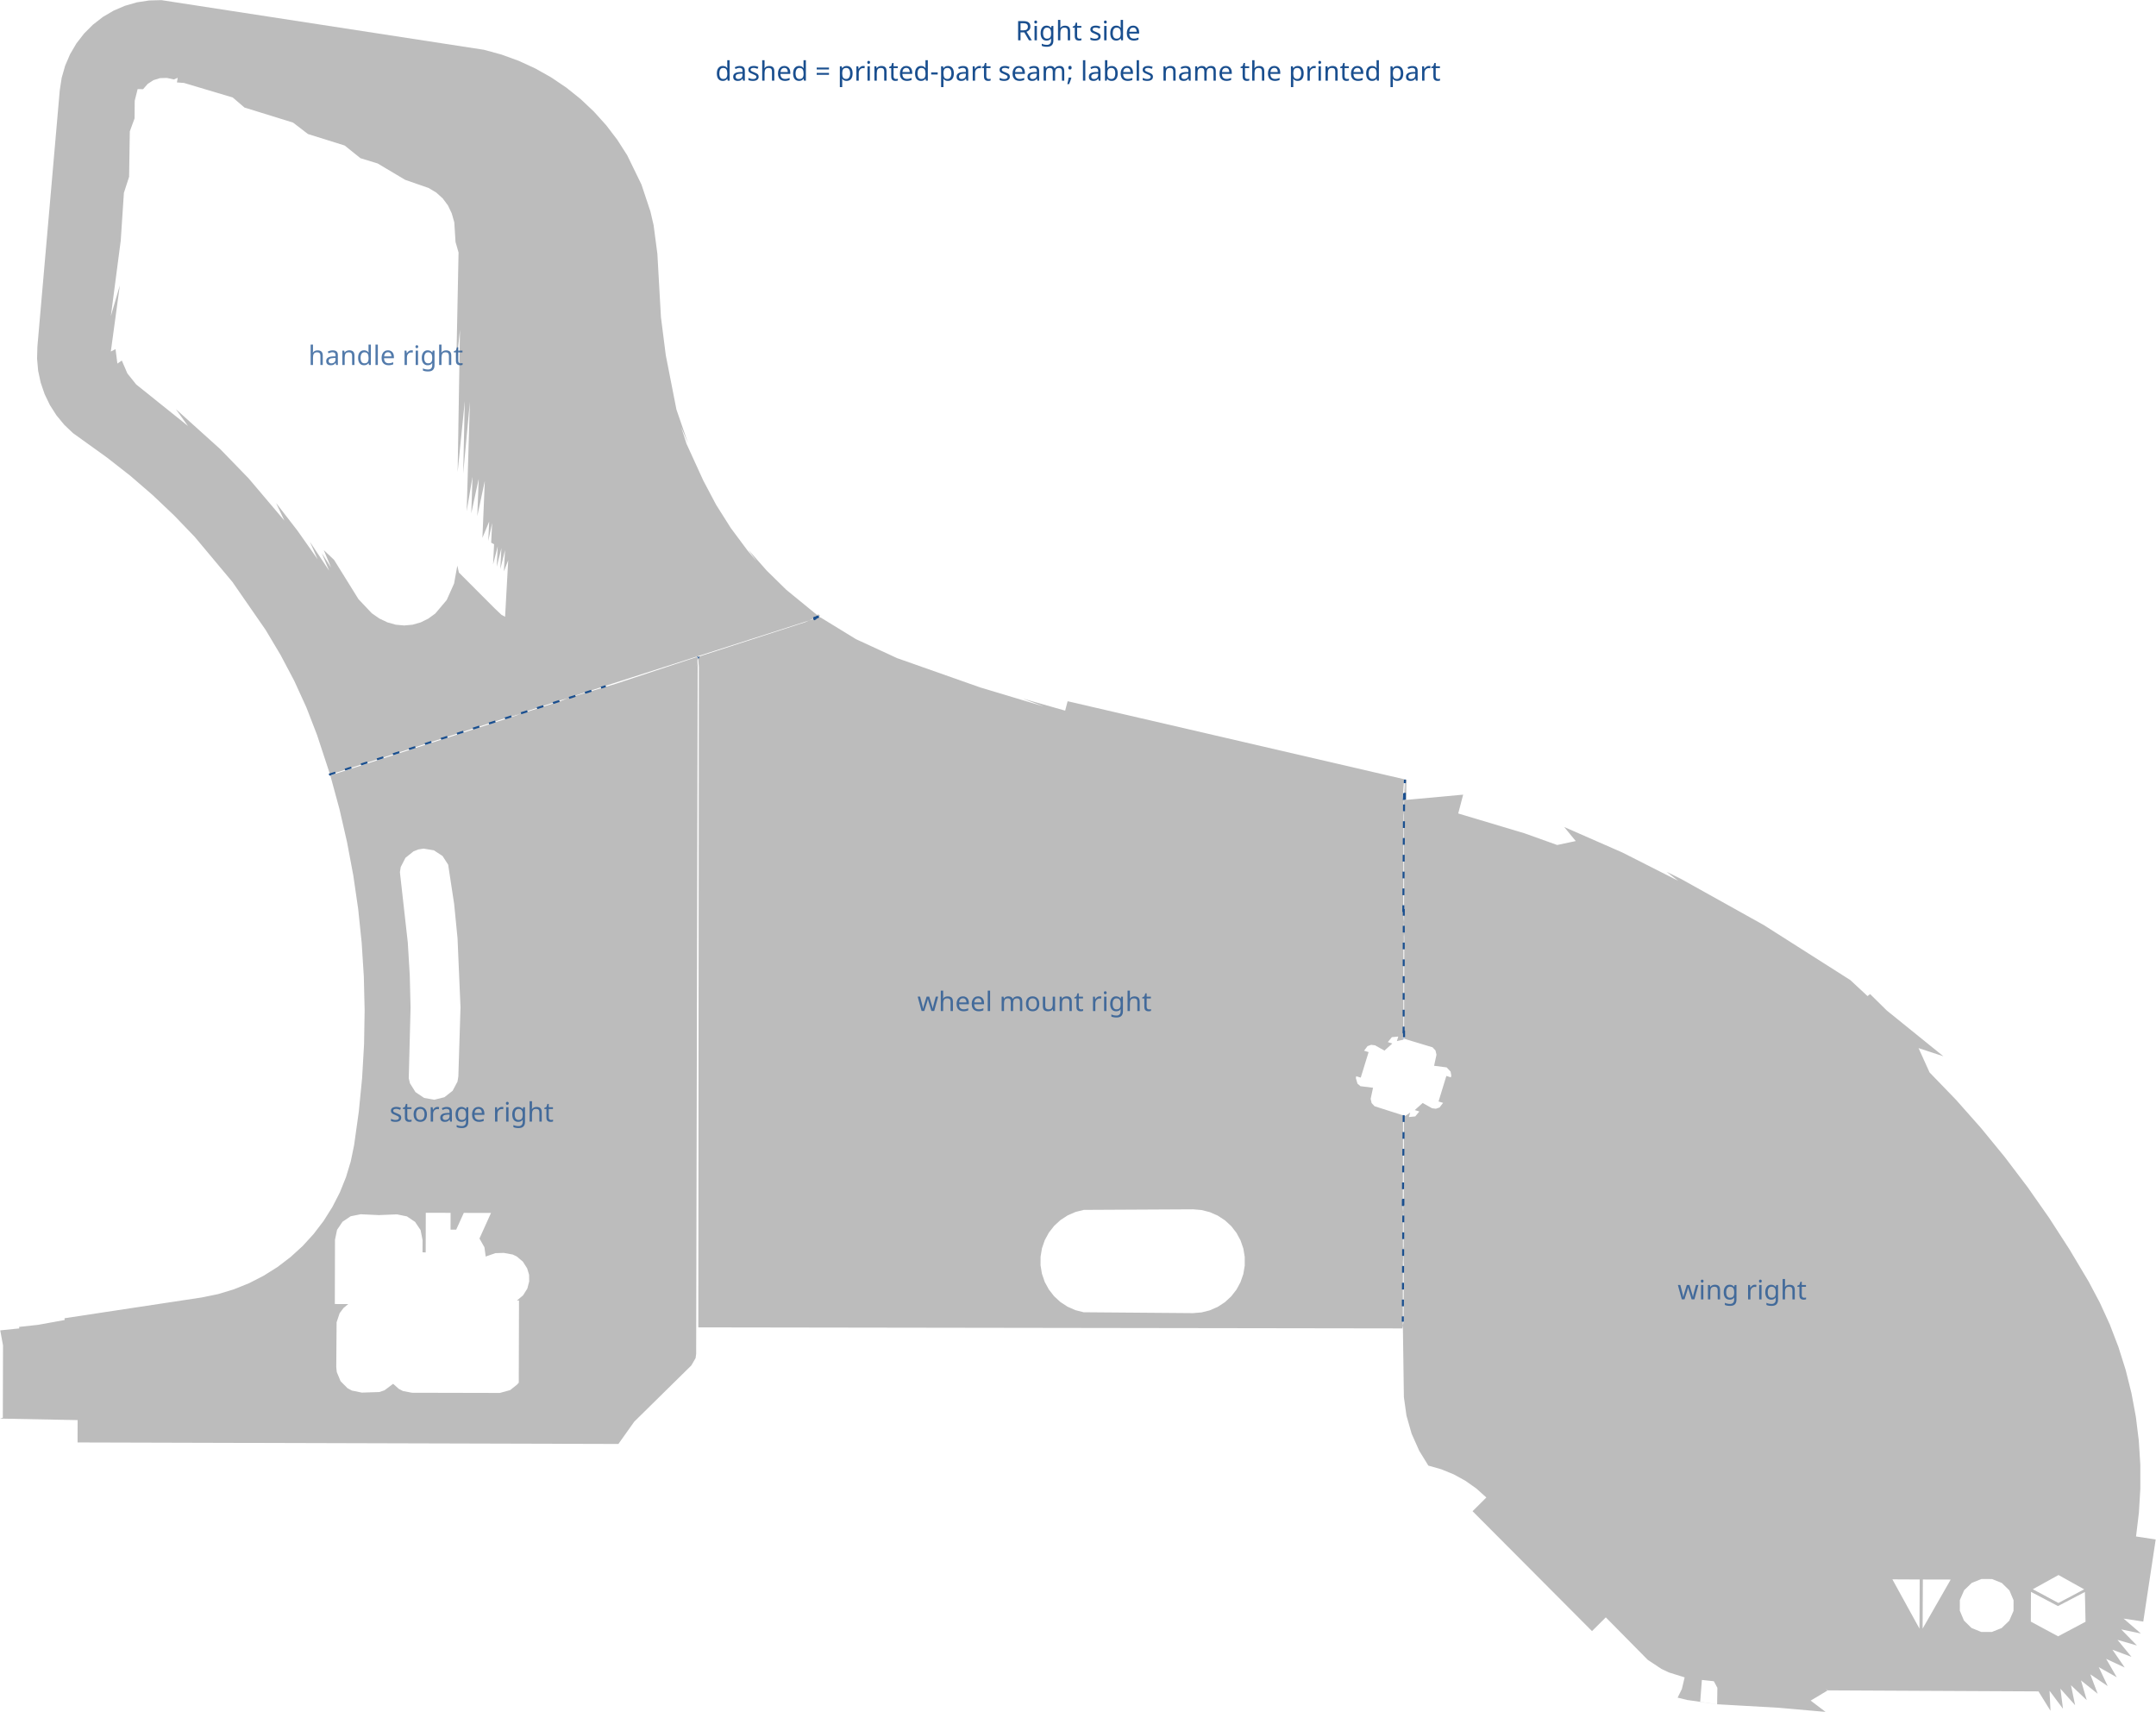
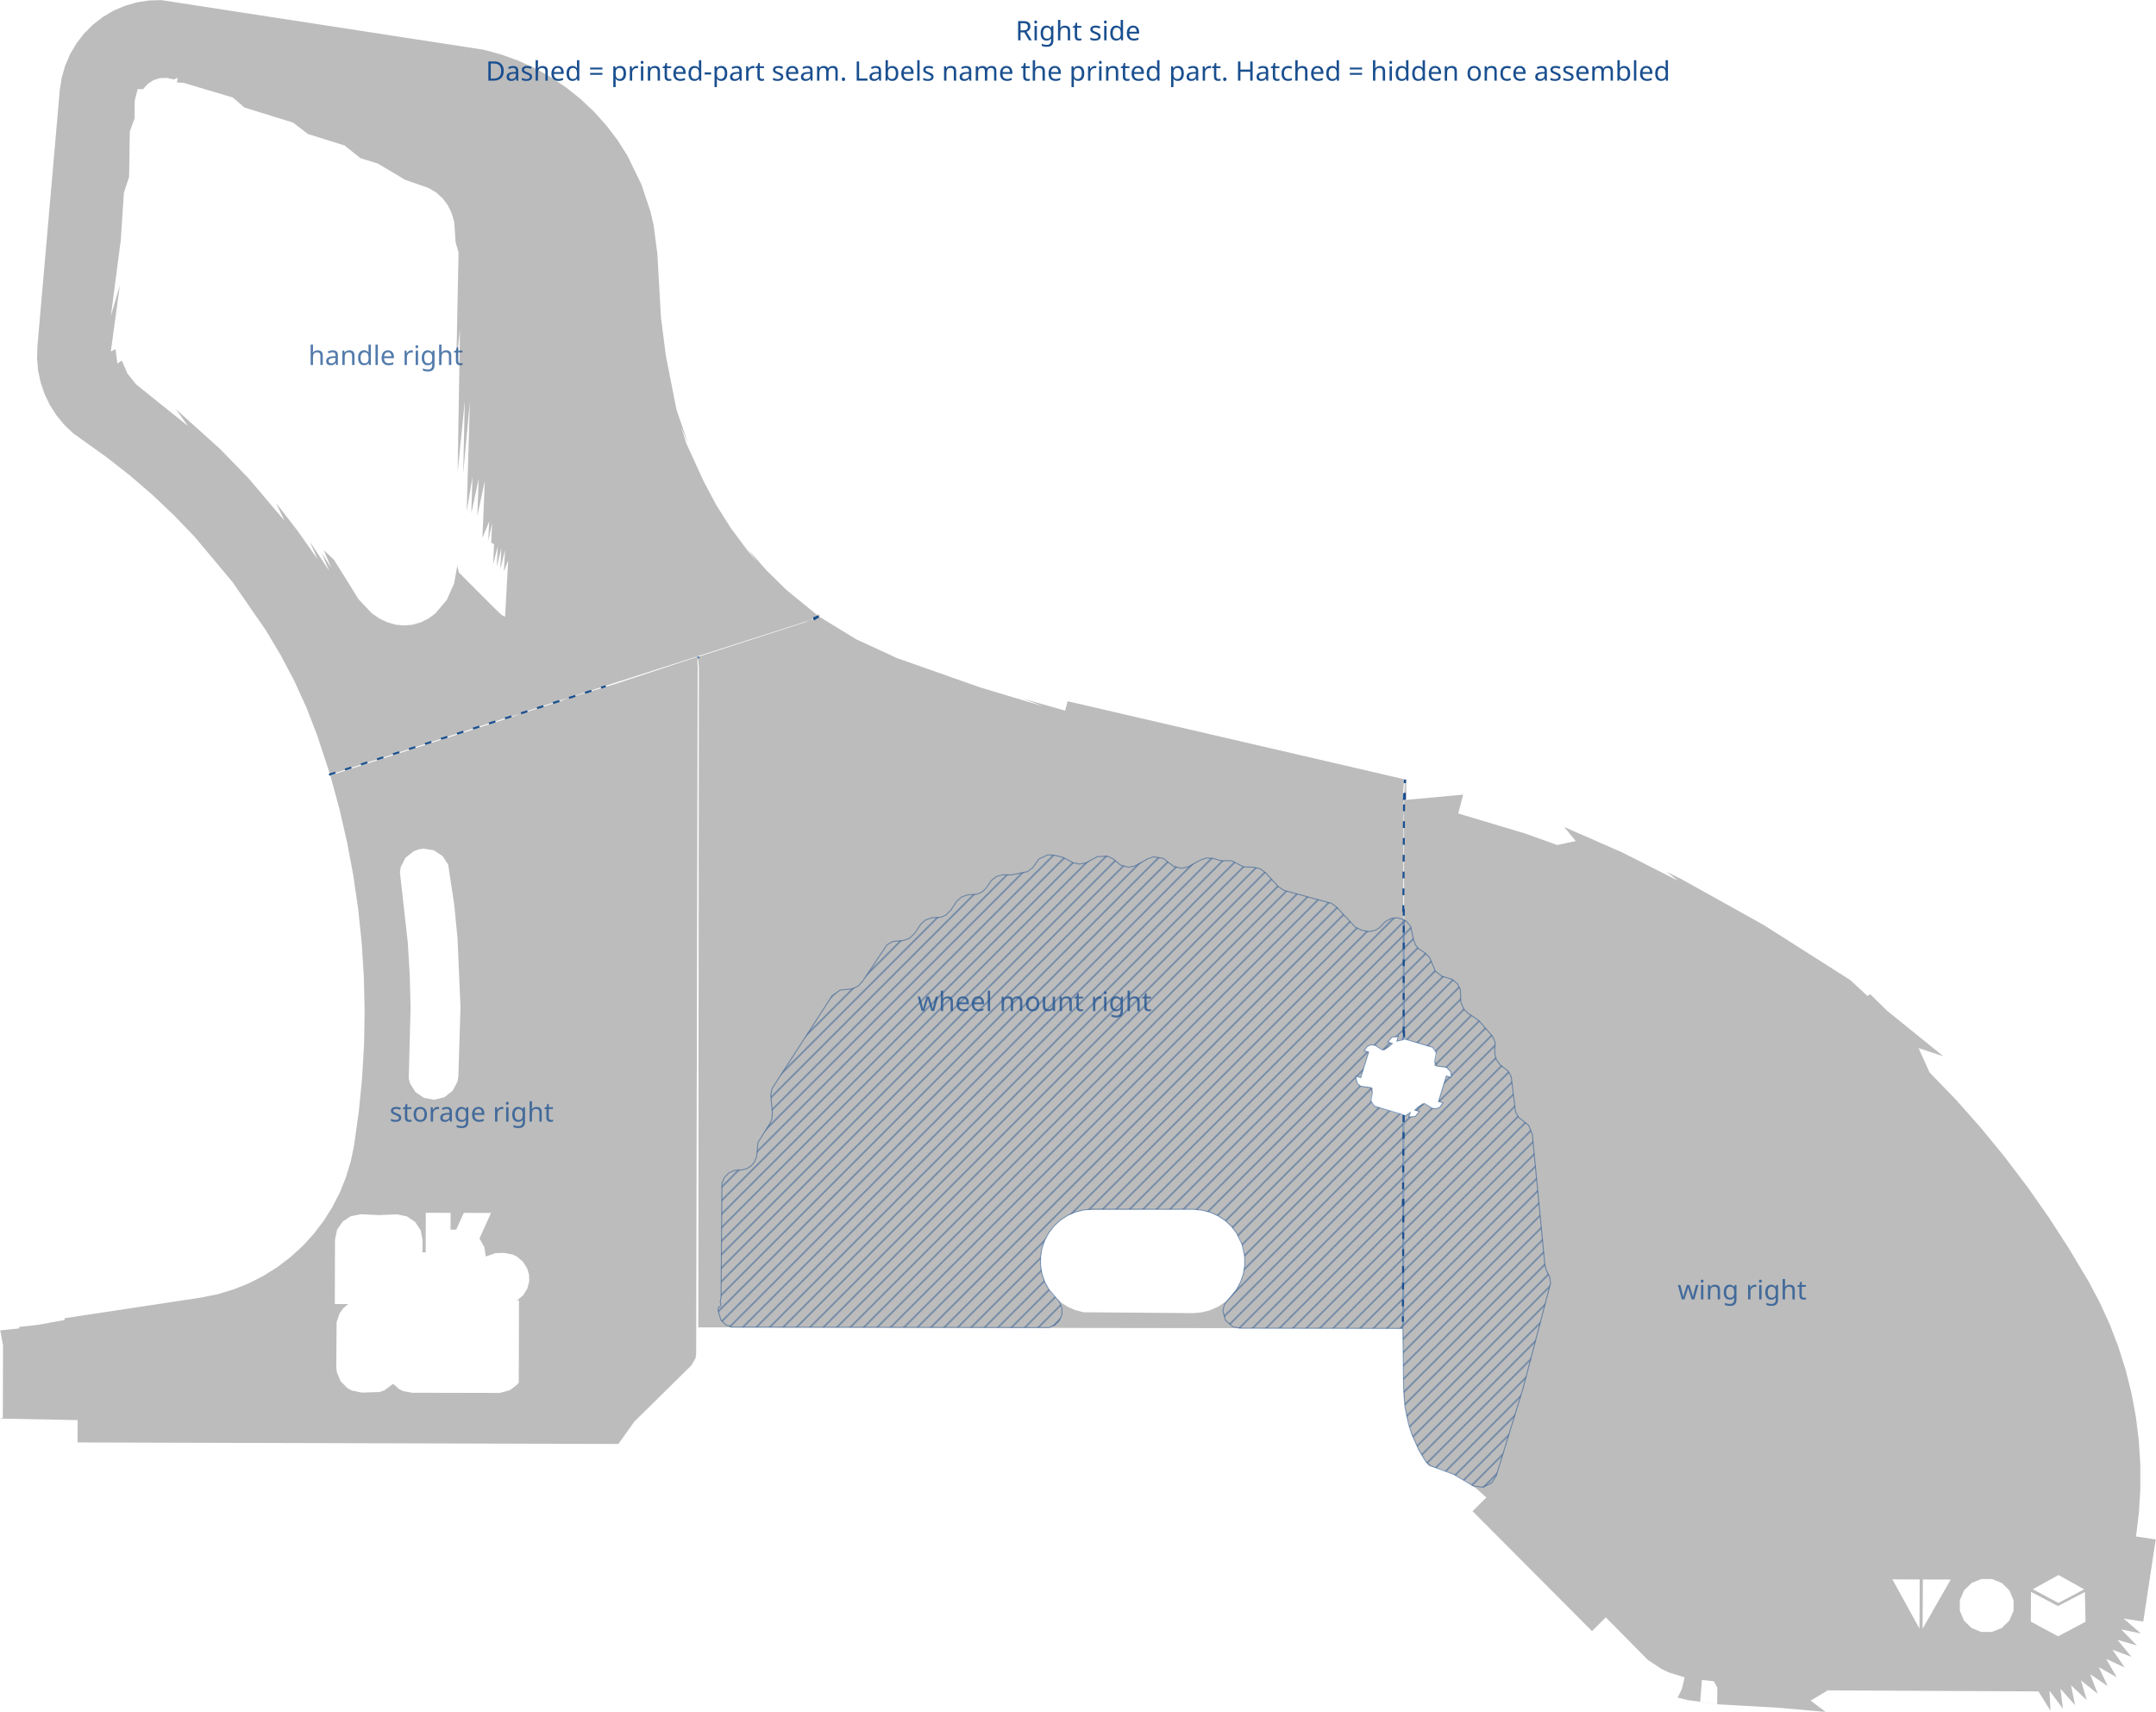
<svg xmlns="http://www.w3.org/2000/svg" width="641.6mm" height="509.4mm" viewBox="0 0 641.6 509.4" version="1.1">
+   <defs>
+     <pattern id="hidden" width="4" height="4" patternUnits="userSpaceOnUse">
+       <path d="M-1 1 L1 -1 M0 4 L4 0 M3 5 L5 3" stroke="#1a4f8f" stroke-width="0.5" stroke-opacity="0.45" />
+     </pattern>
+   </defs>
  <path d="M100.05 229.9 L98.21 230.42 L101.03 240.79 L103.28 250.61 L105.14 260.52 L106.59 270.49 L107.63 280.52 L108.27 290.58 L108.51 300.65 L108.34 310.73 L107.76 320.79 L106.77 330.82 L105.37 340.81 L104.38 345.59 L102.97 350.26 L101.15 354.79 L98.92 359.14 L96.32 363.28 L93.36 367.16 L90.07 370.77 L86.46 374.06 L82.58 377.02 L78.44 379.62 L74.09 381.85 L69.56 383.67 L64.89 385.08 L60.1 386.07 L19.2 392.26 L19.24 392.79 L11.36 394.22 L5.69 394.84 L5.73 395.29 L0.07 395.87 L0.9 400.36 L0.84 421.86 L0 422.12 L23.1 422.57 L23.08 429.22 L184.03 429.67 L188.75 423.03 L205.73 406.31 L207 404.12 L207.17 402.86 L207.63 196.01 L208 195.7 L207.29 195.78 L207.7 195.47 L207.33 195.52 L183.18 203.5 L166.87 208.37 Z M124.52 252.76 L126.06 252.52 L129.11 253.02 L131.69 254.71 L133.37 257.3 L135.15 269 L136.16 279.23 L137.04 299.77 L136.4 320.32 L136.14 321.86 L134.69 324.58 L132.26 326.49 L129.26 327.24 L126.22 326.71 L123.65 324.98 L122.01 322.37 L121.64 320.86 L122.18 299.86 L121.94 290.13 L121.35 280.42 L119.01 259.54 L119.25 258 L120.66 255.25 L123.07 253.32 Z M101.36 411.01 L100.22 408.28 L100.07 406.74 L100.17 393.46 L101.08 390.75 L102.2 389.24 L103.64 388.04 L99.64 388.03 L99.69 368.92 L100.3 365.96 L101.94 363.54 L104.37 361.91 L107.34 361.32 L112.74 361.57 L118.14 361.35 L121.11 361.96 L123.53 363.6 L125.16 366.03 L125.75 369 L125.74 372.64 L126.68 372.68 L126.71 360.88 L134.09 360.9 L134.08 365.9 L135.76 365.9 L138.02 360.91 L146.12 360.93 L142.68 368.54 L144.16 371.14 L144.54 373.9 L147.42 372.89 L149.93 372.82 L152.6 373.31 L153.82 373.9 L155.61 375.43 L156.88 377.43 L157.45 379.32 L157.48 381.31 L156.93 383.43 L155.65 385.46 L153.84 386.98 L154.45 386.98 L154.38 411.44 L153.87 412.01 L151.82 413.64 L148.74 414.49 L122.58 414.43 L119.89 413.91 L118.68 413.28 L116.99 411.77 L114.43 413.7 L112.88 414.22 L107.68 414.39 L104.71 413.78 L103.42 413.08 Z M21.71 128.87 L31.84 136.15 L38.81 141.6 L45.49 147.38 L51.88 153.44 L57.97 159.78 L69.19 173.2 L79.07 187.47 L83.5 194.9 L87.56 202.58 L91.18 210.51 L94.34 218.67 L98.31 230.74 L153.59 212.94 L156.09 211.91 L153.4 212.69 L150.87 213.64 L156.24 212.02 L166.94 208.59 L169.48 207.51 L242.13 184.2 L243.69 183.48 L243.27 183.29 L242.72 183.78 L244.03 183.12 L243.48 182.82 L243.17 183.01 L234.01 175.52 L228.18 169.8 L222.67 163.56 L225.12 166.96 L222.43 163.77 L217.49 157.14 L213.11 150.21 L209.32 143.05 L204.29 132.04 L202.69 127.07 L204.75 131.88 L201.3 121.86 L198.13 105.71 L196.69 94.39 L195.63 75.55 L194.51 67.02 L193.55 62.9 L190.89 54.91 L186.66 46.22 L183.72 41.62 L180.41 37.28 L176.76 33.23 L172.8 29.49 L168.55 26.08 L164.03 23.03 L159.3 20.37 L154.36 18.1 L149.27 16.25 L144.06 14.82 L48.03 0.04 L44.37 0.14 L40.73 0.7 L37.18 1.72 L33.78 3.18 L30.59 5.06 L27.66 7.34 L25.03 9.97 L22.75 12.91 L20.86 16.12 L19.39 19.54 L18.36 23.13 L17.79 26.81 L11.13 103.12 L11.03 106.72 L11.35 110.32 L12.11 113.86 L13.28 117.28 L14.85 120.54 L16.8 123.59 L19.1 126.38 Z M110.64 182.48 L106.68 178.29 L99.42 166.6 L96.35 163.69 L98.54 168.9 L95.76 164.6 L97.94 169.81 L92.22 161.21 L94.51 166.4 L88.53 157.91 L82.17 149.69 L84.63 154.91 L73.97 142.33 L65.55 133.65 L52.32 121.73 L55.94 126.76 L40.53 114.4 L37.91 111.13 L36.25 107.28 L34.93 108.18 L34.38 103.88 L32.98 104.61 L35.66 84.92 L32.99 94.06 L35.93 71.61 L36.87 57.39 L38.42 52.6 L38.63 39.09 L40.05 35.22 L40.09 29.98 L40.96 26.51 L42.58 26.54 L43.94 24.98 L45.65 23.86 L47.59 23.25 L49.66 23.19 L51.74 23.64 L52.89 23.15 L52.65 24.53 L54.75 24.68 L69.26 29.01 L72.75 32 L87.21 36.48 L91.64 39.88 L102.57 43.3 L107.26 47.07 L112.38 48.64 L120.59 53.52 L127.58 55.95 L129.84 57.31 L131.75 59.04 L133.3 61.12 L134.44 63.51 L135.19 66.15 L135.56 72.01 L136.46 75.13 L135.79 108.47 L136.88 98.12 L136.19 140.46 L138.31 119.37 L137.84 140.94 L139.83 119.61 L138.88 152.13 L140.61 141.86 L140.25 152.74 L142.46 142.47 L142.04 153.56 L144.28 143.08 L143.56 160.05 L145.57 155.2 L145.3 161 L146.45 155.61 L146.17 161.48 L147.03 161.95 L146.74 167.96 L148.12 162.53 L147.82 168.66 L149.21 163.1 L148.89 169.34 L150.29 163.67 L149.96 170.02 L151.24 166.69 L150.31 183.52 L149.24 182.95 L147.27 181.09 L136.56 170.36 L136.09 168.31 L135.13 173.64 L132.93 178.55 L129.54 182.56 L127.46 184.08 L125.19 185.2 L122.78 185.89 L120.29 186.12 L117.77 185.89 L115.29 185.19 L112.89 184.04 Z M635.66 457.2 L636.51 450.11 L636.94 442.97 L636.93 435.82 L636.48 428.69 L635.61 421.6 L634.3 414.57 L632.57 407.63 L630.42 400.82 L627.86 394.14 L624.89 387.64 L621.54 381.32 L615.83 371.74 L609.77 362.36 L603.36 353.21 L596.6 344.3 L589.5 335.63 L582.05 327.22 L574.22 319.12 L570.94 311.88 L578.33 314.31 L561.52 300.72 L556.52 295.8 L555.76 296.4 L550.61 291.62 L524.86 275.25 L500.18 261.5 L495.95 259.41 L499.4 262.09 L482.77 253.66 L465.49 246.09 L468.92 250.27 L463.4 251.44 L453.7 247.97 L433.95 242.06 L435.42 236.46 L418.46 238.02 L418.54 232.03 L418.15 231.93 L417.97 237.9 L418.1 231.98 L417.65 239.63 L417.94 240.01 L417.68 242.64 L417.59 273.26 L417.8 276.11 L417.89 273.33 L417.75 270.48 L417.64 276.04 L417.63 308.97 L417.99 309.06 L417.82 306.66 L417.84 309.09 L426.31 311.64 L427.19 312.59 L427.48 313.85 L426.77 317.14 L430.51 317.62 L431.68 318.87 L431.88 320.01 L431.77 320.58 L430.42 320.16 L428.09 327.76 L429.44 328.17 L428.4 329.54 L427.31 329.92 L426.17 329.78 L423.37 328.21 L421.02 330.32 L422.38 330.74 L421.16 332.21 L419.25 332.39 L419.67 331.04 L418.19 332.07 L417.72 331.86 L417.66 334.2 L417.74 331.77 L417.53 331.74 L417.47 359.53 L417.68 362.32 L417.77 359.51 L417.63 356.71 L417.51 362.34 L417.46 393.3 L417.78 415.72 L418.55 421.25 L420.08 426.61 L422.35 431.71 L425.06 436.11 L428.9 437.2 L432.6 438.71 L436.09 440.63 L439.35 442.93 L442.32 445.6 L438.22 449.68 L473.76 485.36 L477.87 481.27 L490.36 493.92 L494.43 496.61 L496.65 497.66 L501.33 499.13 L500.5 502.6 L499.24 505.16 L502.07 505.85 L511 507.13 L529.33 508.17 L543.27 509.4 L538.83 506.04 L543.81 503.06 L543.36 502.48 L543.86 502.99 L606.63 503.3 L610.21 509.08 L609.92 503.11 L613.92 508.47 L613.16 502.5 L617.53 507.4 L616.3 501.46 L620.99 505.9 L619.28 500.03 L624.24 504 L622.05 498.22 L627.23 501.72 L624.56 496.07 L629.92 499.1 L626.76 493.61 L632.29 496.19 L628.63 490.89 L634.3 493.02 L630.14 487.96 L635.92 489.64 L631.25 484.85 L637.1 486.07 L631.95 481.63 L637.81 482.52 L641.51 458.09 Z M511 507.13 L505.96 506.45 L506.46 499.89 L510.02 500.28 L511.07 502.23 Z M620.44 473.72 L620.63 482.58 L612.47 486.91 L604.35 482.54 L604.39 473.68 L612.43 477.91 Z M612.59 468.67 L620.22 472.93 L612.57 476.98 L604.94 472.9 Z M595.73 471.05 L597.98 473.25 L599.21 476.17 L599.2 479.35 L597.93 482.27 L595.66 484.45 L592.74 485.62 L589.6 485.61 L586.69 484.42 L584.45 482.22 L583.22 479.29 L583.23 476.12 L584.5 473.21 L586.76 471.02 L589.68 469.85 L592.82 469.87 Z M572.22 470 L580.51 470.02 L572.15 484.62 Z M563.15 469.96 L571.28 470 L571.21 484.62 Z M417.14 331.76 L409.06 329.18 L408.18 328.24 L407.89 326.98 L408.6 323.68 L404.85 323.21 L403.97 322.46 L403.49 320.82 L403.59 320.25 L404.94 320.66 L407.28 313.07 L405.93 312.65 L406.96 311.29 L408.05 310.9 L409.2 311.05 L412 312.62 L414.34 310.51 L412.99 310.09 L414.21 308.62 L416.11 308.44 L415.69 309.79 L417.64 309.36 L417.18 308.76 L417.63 308.97 L417.7 306.66 L417.63 309.06 L417.84 309.09 L417.9 278.83 L417.69 275.98 L417.6 278.77 L417.74 281.61 L417.85 276.04 L417.81 239.21 L418.3 231.99 L417.78 237.89 L417.41 237.75 L417.85 231.87 L317.71 208.66 L316.98 211.46 L304.37 207.88 L310.54 210.21 L291.71 204.56 L266.97 195.84 L254.72 190.19 L244.22 183.75 L243.4 183.63 L244.23 183.49 L243.65 183.36 L239.59 185.16 L207.7 195.47 L207.25 198.46 L207.76 195.73 L207.97 198.45 L207.81 394.98 L417.31 395.29 L417.69 393.3 L417.76 373.6 L417.55 370.81 L417.46 373.63 L417.59 376.41 L417.71 370.79 L417.78 334.2 L417.72 331.86 Z M366.41 364.86 L367.97 366.87 L369.18 369.12 L370.01 371.53 L370.42 374.04 L370.42 376.59 L370 379.11 L369.16 381.52 L367.95 383.76 L366.38 385.77 L364.5 387.5 L362.36 388.89 L360.02 389.91 L357.55 390.53 L355.01 390.74 L322.48 390.48 L320.01 389.85 L317.68 388.82 L315.54 387.42 L313.67 385.69 L312.11 383.68 L310.89 381.43 L310.07 379.02 L309.65 376.5 L309.66 373.95 L310.08 371.44 L310.91 369.03 L312.13 366.79 L313.7 364.78 L315.58 363.05 L317.72 361.66 L320.05 360.64 L322.53 360.02 L355.06 359.85 L357.6 360.07 L360.07 360.7 L362.4 361.73 L364.54 363.13 Z" fill="#bcbcbc" fill-rule="evenodd" />
+   <path d="M441.34 442.55 L443.94 441.25 L445.28 439.09 L453.24 413.13 L461.42 381.87 L461.16 379.94 L460.13 377.92 L459.74 376.39 L455.99 337.52 L454.88 334.83 L451.99 332.53 L451 330.86 L449.73 320.44 L448.81 318.72 L446.43 316.84 L445.27 315.28 L444.8 313.39 L444.92 310.18 L444.17 308.38 L440.06 303.65 L436.73 301.42 L435.61 300.3 L434.7 298.06 L434.59 294.5 L433.72 292.75 L432.25 291.46 L429.05 290.46 L427.14 288.98 L425.44 284.96 L424.1 283.55 L422.21 282.35 L421.28 281.22 L420.69 279.81 L419.82 275.7 L418.58 274.2 L417.62 273.6 L417.63 309.06 L426.31 311.64 L427.42 313.2 L426.96 315.83 L427.44 317.16 L430.51 317.62 L431.68 318.87 L431.88 320.01 L431.77 320.58 L430.42 320.16 L428.09 327.76 L429.44 328.17 L428.4 329.54 L427.31 329.92 L426.17 329.78 L423.93 328.37 L422.2 329.29 L421.02 330.32 L422.38 330.74 L421.16 332.21 L419.25 332.39 L419.66 331.07 L418.19 332.07 L417.53 331.74 L417.46 393.3 L417.69 413.02 L418.1 418.67 L419.18 423.79 L420.15 426.78 L422.28 431.55 L424.35 435.01 L425.87 436.23 L432.6 438.71 L438.46 442.19 Z M417.18 395.3 L417.69 393.3 L417.74 331.77 L409.06 329.18 L407.95 327.63 L408.41 325 L407.93 323.67 L404.85 323.21 L403.97 322.46 L403.49 320.82 L403.59 320.25 L404.94 320.66 L407.28 313.07 L405.93 312.65 L406.96 311.29 L408.05 310.9 L409.2 311.05 L411.44 312.45 L413.16 311.54 L414.34 310.51 L412.99 310.09 L414.21 308.62 L416.11 308.44 L415.69 309.79 L417.64 309.36 L417.18 308.76 L417.84 309.09 L417.86 273.72 L415.89 273.1 L413.95 273.3 L412.24 274.23 L410.51 276.07 L409.26 276.82 L407.35 277.2 L405.04 276.76 L403.23 275.79 L397.8 269.96 L396.23 268.8 L382.04 264.93 L380.39 263.8 L376.6 259.67 L375.02 258.52 L373.13 258.06 L370.11 257.95 L366.52 256.14 L363.31 256.1 L360.91 255.4 L358.96 255.31 L357.12 255.98 L353.42 258.01 L351.51 258.36 L349.17 257.75 L346.14 255.4 L343.27 254.96 L341.47 255.59 L337.72 257.69 L335.81 258.05 L333.47 257.43 L331.29 255.59 L329.53 254.75 L326.63 254.89 L323.09 256.76 L321.18 257.12 L319.28 256.71 L316.34 255.13 L313.76 254.47 L311.82 254.37 L309.19 255.59 L307.3 258.2 L305.75 259.38 L300.88 260.36 L298.53 260.27 L296.64 260.76 L295.09 261.94 L293.23 264.56 L292.11 265.51 L290.76 266.08 L288.02 266.26 L286.18 266.9 L284.71 268.19 L282.9 270.92 L281.4 272.34 L280.06 272.92 L277.31 273.1 L275.47 273.73 L274 275.02 L272.19 277.76 L270.69 279.18 L268.87 279.85 L265.65 280.16 L263.96 281.14 L256.66 292.02 L255.42 293.37 L253.67 294.22 L249.97 294.63 L247.62 296.32 L229.75 323.92 L229.39 325.84 L229.85 331.08 L229.71 332.9 L229.19 334.19 L225.56 339.97 L225.2 343.93 L224.53 345.75 L223.6 346.88 L222.38 347.68 L220.98 348.1 L218.79 348.23 L216.98 348.96 L215.59 350.33 L214.84 352.13 L214.59 385.84 L214.34 387.43 L214.58 388.08 L214.29 388.79 L213.8 389.05 L213.71 390 L214.54 392.78 L215.92 394.16 L217.72 394.91 L312.09 395.05 L313.89 394.31 L315.27 392.93 L316.02 391.13 L316.02 389.18 L315.28 387.37 L312.11 383.68 L310.89 381.43 L310.07 379.02 L309.65 376.5 L309.66 373.95 L310.08 371.44 L310.91 369.03 L312.13 366.79 L313.7 364.78 L315.58 363.05 L317.72 361.66 L320.05 360.64 L322.53 360.02 L325.07 359.81 L355.06 359.85 L357.6 360.07 L360.07 360.7 L362.4 361.73 L364.54 363.13 L366.41 364.86 L367.97 366.87 L369.62 370.31 L370.42 374.04 L370.42 376.59 L370 379.11 L369.16 381.52 L367.95 383.76 L364.38 388.12 L363.92 390.02 L364.64 392.83 L366.81 394.76 L368.91 395.23 Z" fill="url(#hidden)" fill-rule="evenodd" stroke="#1a4f8f" stroke-width="0.3" stroke-opacity="0.5" />
  <polyline points="98.31,230.74 98.21,230.42 180.26,204.18" fill="none" stroke="#1a4f8f" stroke-width="0.6" stroke-dasharray="2 3" />
  <polyline points="207.62,195.62 207.7,195.47" fill="none" stroke="#1a4f8f" stroke-width="0.6" stroke-dasharray="2 3" />
  <polyline points="207.82,195.6 208,195.7" fill="none" stroke="#1a4f8f" stroke-width="0.6" stroke-dasharray="2 3" />
  <polyline points="207.91,195.7 207.86,195.79" fill="none" stroke="#1a4f8f" stroke-width="0.6" stroke-dasharray="2 3" />
  <polyline points="242.1,184.11 243.38,183.57" fill="none" stroke="#1a4f8f" stroke-width="0.6" stroke-dasharray="2 3" />
  <polyline points="242.79,184.01 242.16,184.33" fill="none" stroke="#1a4f8f" stroke-width="0.6" stroke-dasharray="2 3" />
  <polyline points="242.13,184.2 243.67,183.42" fill="none" stroke="#1a4f8f" stroke-width="0.6" stroke-dasharray="2 3" />
  <polyline points="243.34,183.49 242.07,183.98" fill="none" stroke="#1a4f8f" stroke-width="0.6" stroke-dasharray="2 3" />
  <polyline points="417.72,331.86 417.47,359.53" fill="none" stroke="#1a4f8f" stroke-width="0.6" stroke-dasharray="2 3" />
  <polyline points="417.63,356.71 417.46,393.3" fill="none" stroke="#1a4f8f" stroke-width="0.6" stroke-dasharray="2 3" />
  <polyline points="418.07,237.92 418.1,231.98 417.65,239.63" fill="none" stroke="#1a4f8f" stroke-width="0.6" stroke-dasharray="2 3" />
  <polyline points="417.83,239.37 417.59,273.26" fill="none" stroke="#1a4f8f" stroke-width="0.6" stroke-dasharray="2 3" />
  <polyline points="417.75,270.48 417.7,309.07" fill="none" stroke="#1a4f8f" stroke-width="0.6" stroke-dasharray="2 3" />
  <polyline points="417.63,309.06 417.63,308.97" fill="none" stroke="#1a4f8f" stroke-width="0.6" stroke-dasharray="2 3" />
  <polyline points="417.82,306.66 417.84,309.09" fill="none" stroke="#1a4f8f" stroke-width="0.6" stroke-dasharray="2 3" />
  <text x="140.34" y="333.75" text-anchor="middle" font-family="sans-serif" font-size="8" fill="#1a4f8f" opacity="0.75">storage right</text>
  <text x="114.79" y="108.61" text-anchor="middle" font-family="sans-serif" font-size="8" fill="#1a4f8f" opacity="0.75">handle right</text>
  <text x="518.43" y="386.66" text-anchor="middle" font-family="sans-serif" font-size="8" fill="#1a4f8f" opacity="0.75">wing right</text>
  <text x="307.84" y="300.85" text-anchor="middle" font-family="sans-serif" font-size="8" fill="#1a4f8f" opacity="0.75">wheel mount right</text>
  <text x="320.8" y="12" text-anchor="middle" font-family="sans-serif" font-size="8" fill="#1a4f8f">Right side</text>
-   <text x="320.8" y="24" text-anchor="middle" font-family="sans-serif" font-size="8" fill="#1a4f8f">dashed = printed-part seam; labels name the printed part</text>
+   <text x="320.8" y="24" text-anchor="middle" font-family="sans-serif" font-size="8" fill="#1a4f8f">Dashed = printed-part seam. Labels name the printed part. Hatched = hidden once assembled</text>
</svg>
